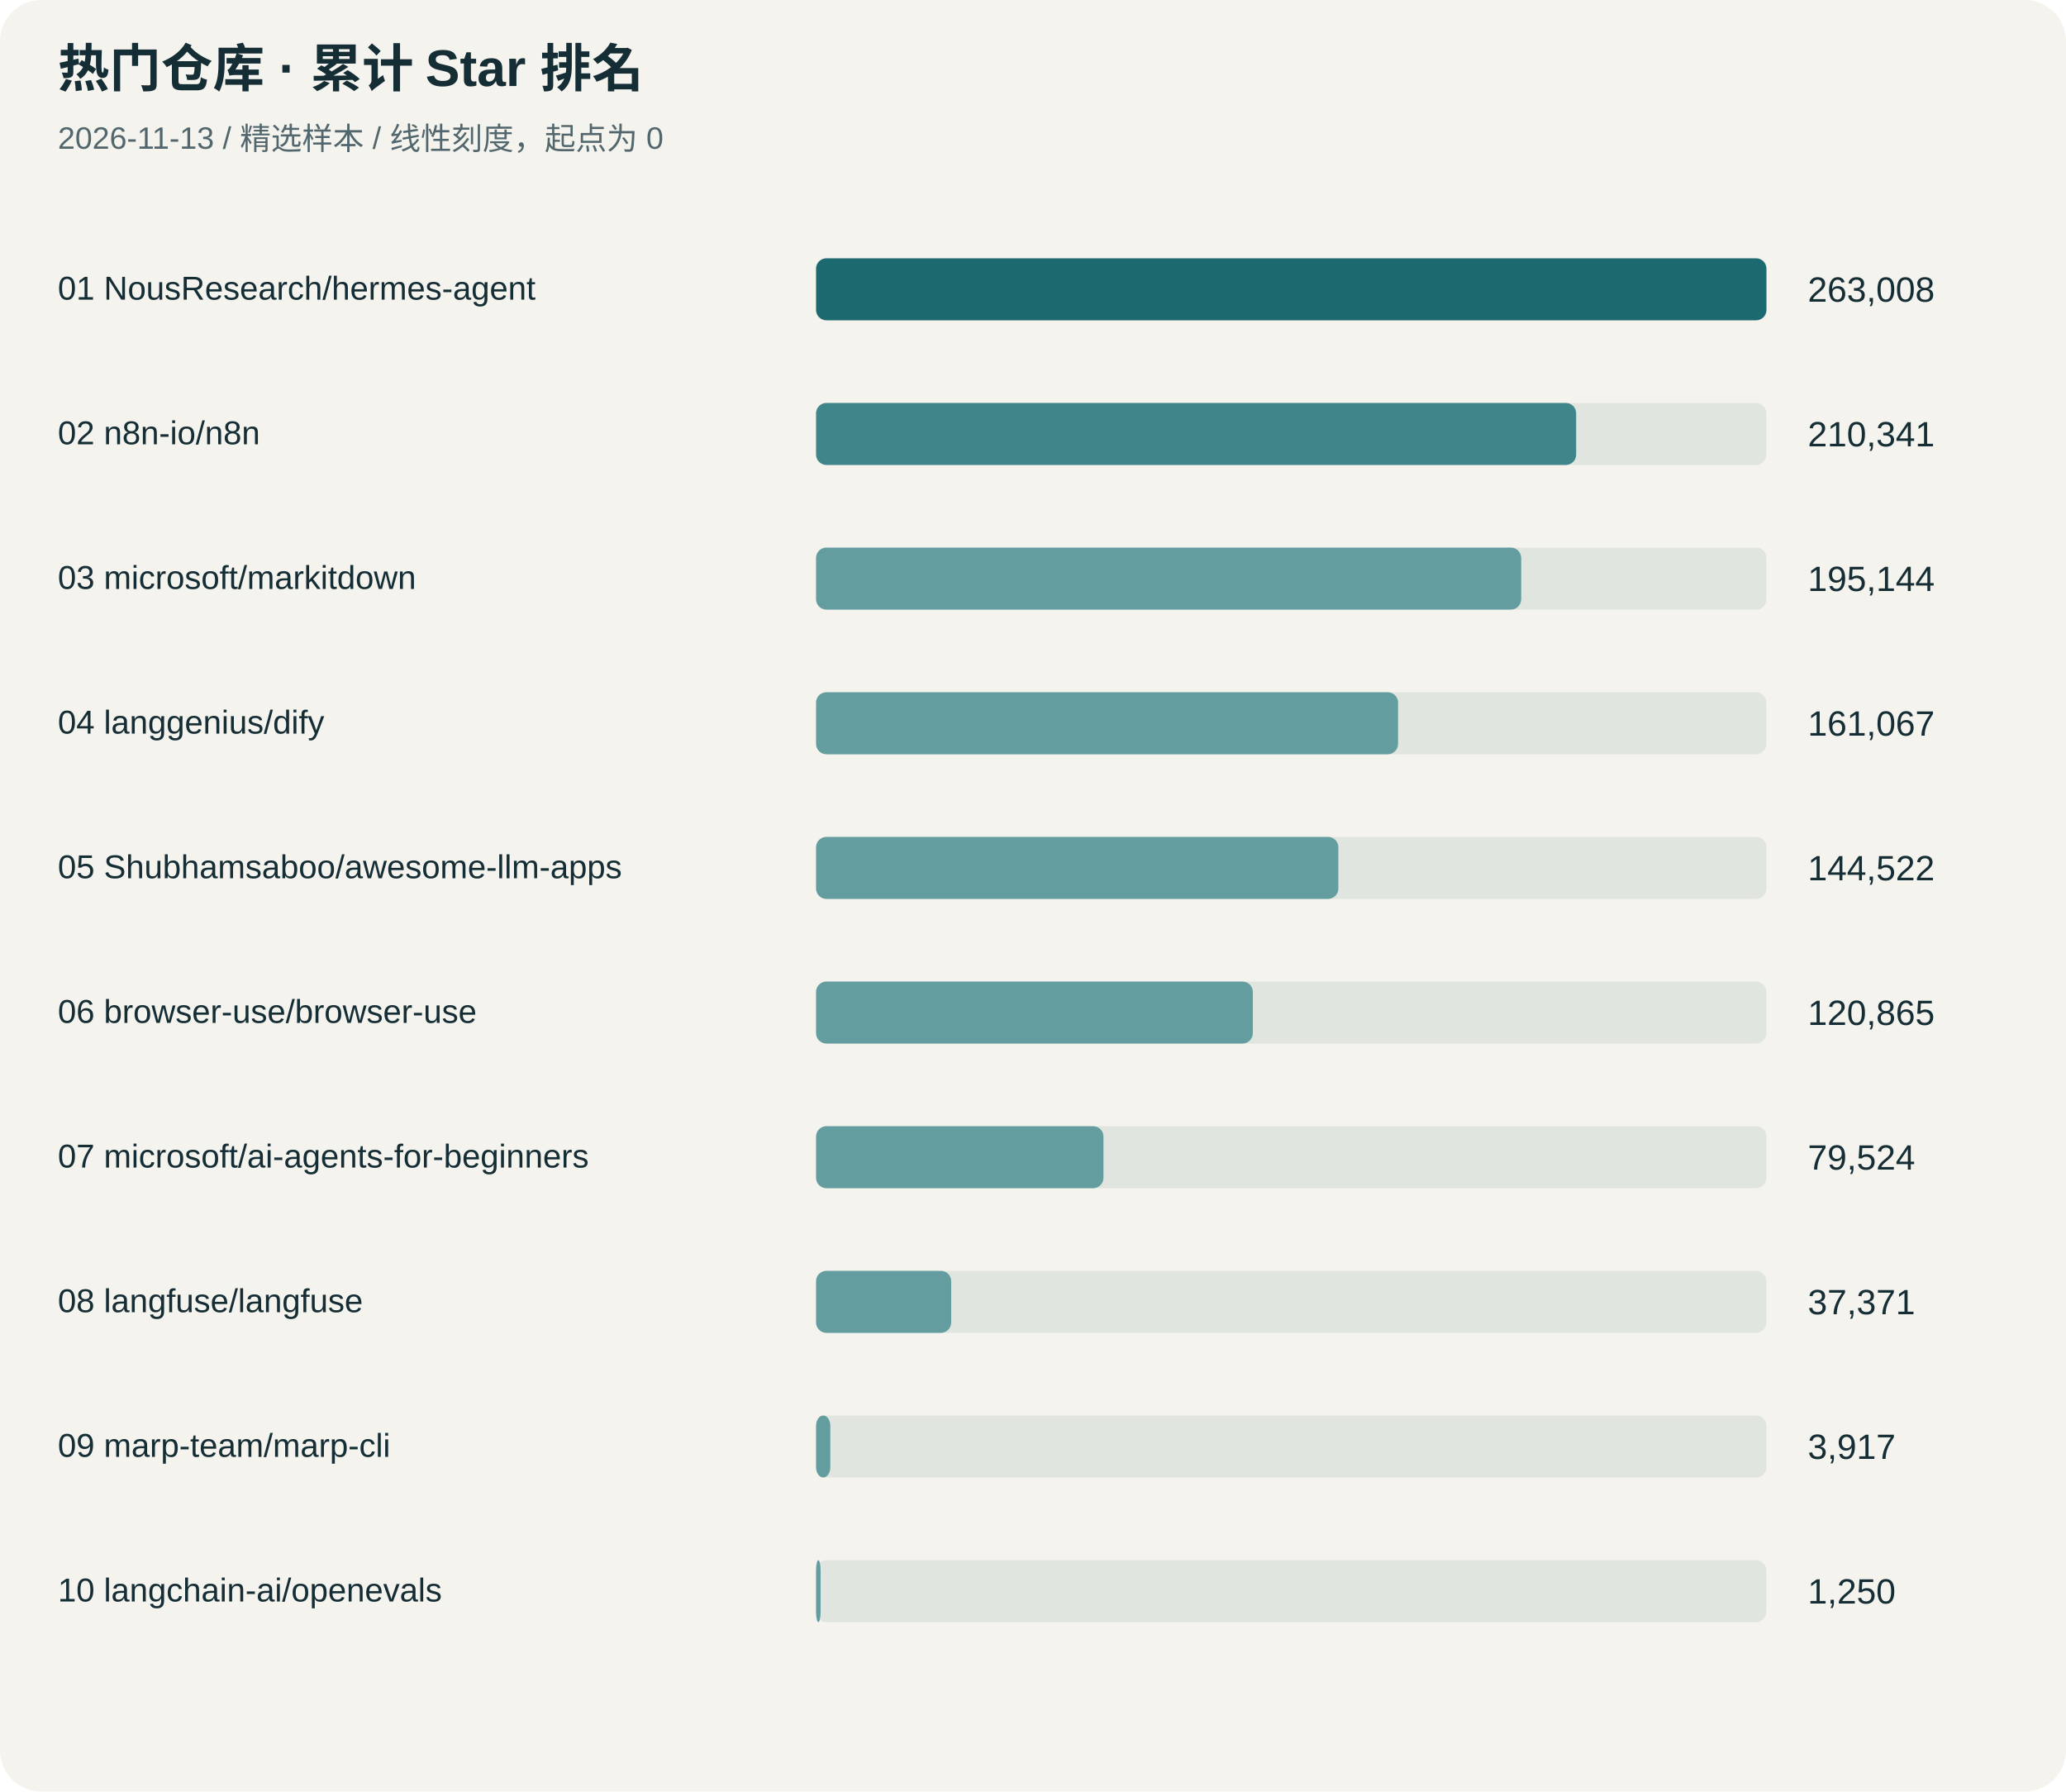
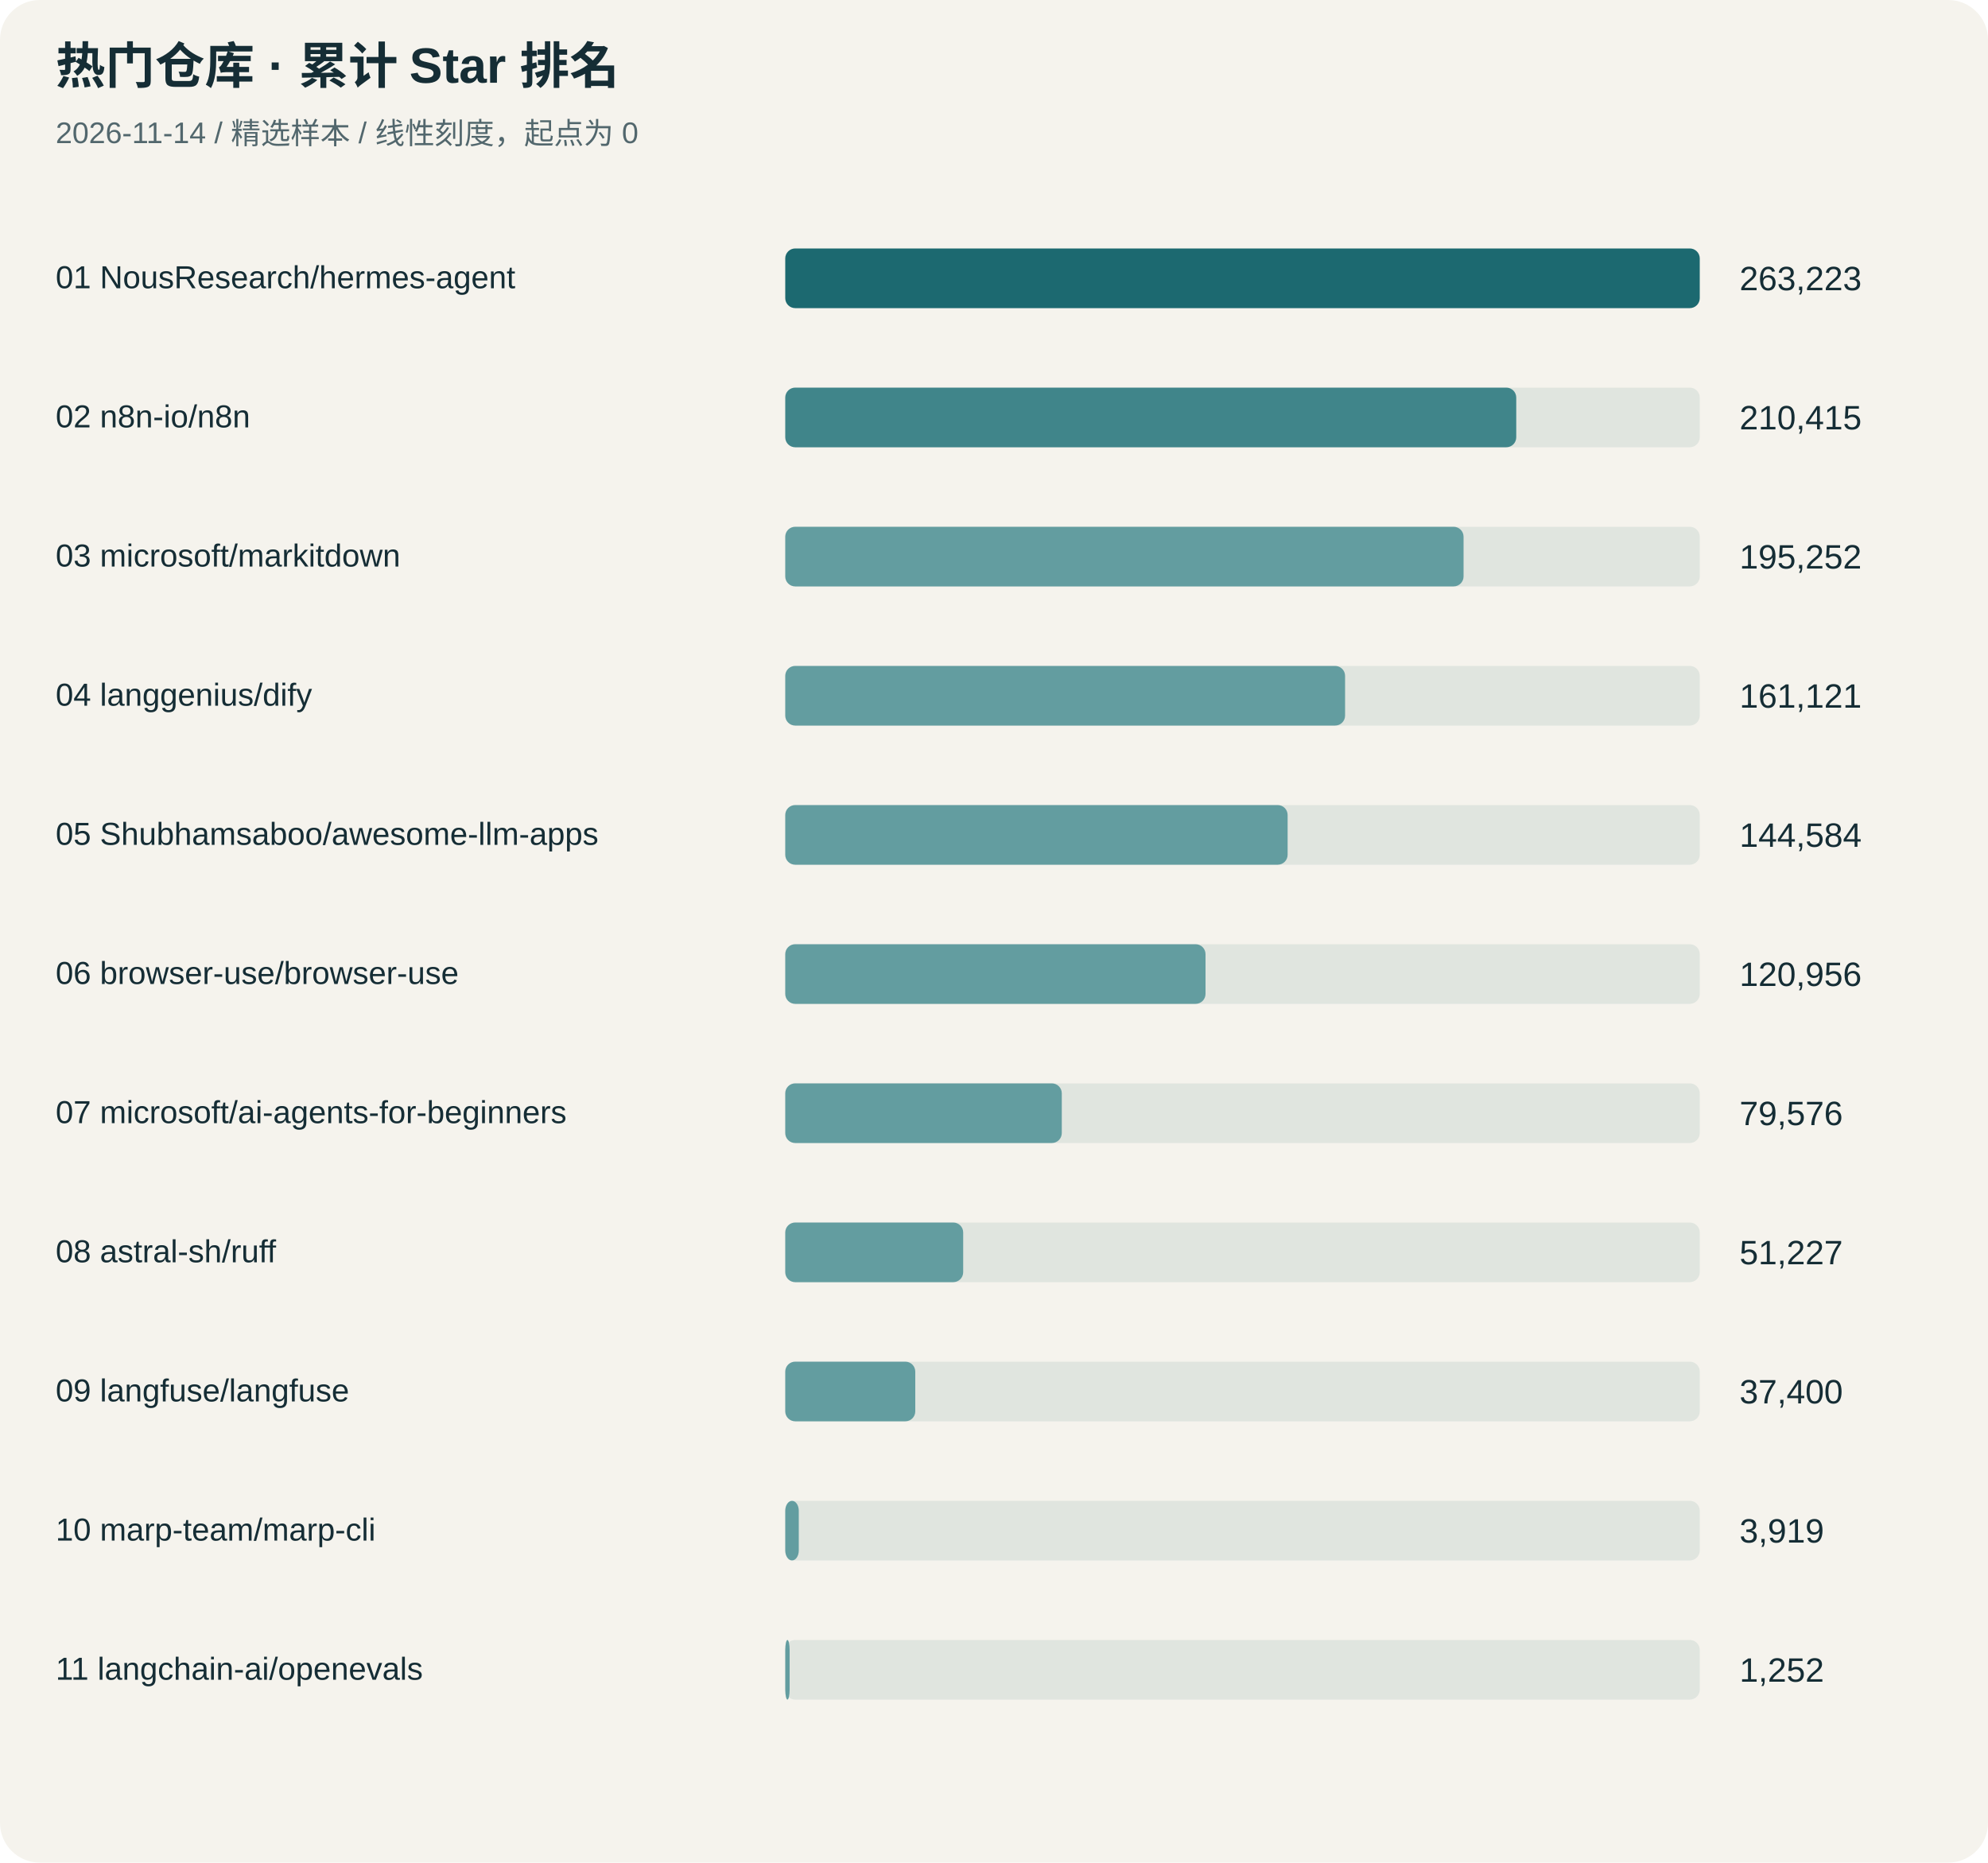
- <svg xmlns="http://www.w3.org/2000/svg" viewBox="0 0 1000 867" role="img" aria-labelledby="title desc">
+ <svg xmlns="http://www.w3.org/2000/svg" viewBox="0 0 1000 937" role="img" aria-labelledby="title desc">
  <rect width="100%" height="100%" rx="20" fill="#f5f3ed" />
  <g font-family="Segoe UI,Microsoft YaHei,Arial,sans-serif" fill="#152d35">
    <text x="28" y="42" font-size="25" font-weight="700">热门仓库 · 累计 Star 排名</text>
-     <text x="28" y="72" font-size="15" fill="#52676d">2026-11-13 / 精选样本 / 线性刻度，起点为 0</text>
+     <text x="28" y="72" font-size="15" fill="#52676d">2026-11-14 / 精选样本 / 线性刻度，起点为 0</text>
    <text x="28" y="145" font-size="16">01  NousResearch/hermes-agent</text>
    <rect x="395" y="125" width="460" height="30" rx="5" fill="#e0e5df" />
    <rect x="395" y="125" width="460.0" height="30" rx="5" fill="#1c6970" />
-     <text x="875" y="146" font-size="17">263,008</text>
+     <text x="875" y="146" font-size="17">263,223</text>
    <text x="28" y="215" font-size="16">02  n8n-io/n8n</text>
    <rect x="395" y="195" width="460" height="30" rx="5" fill="#e0e5df" />
-     <rect x="395" y="195" width="367.9" height="30" rx="5" fill="#40858a" />
-     <text x="875" y="216" font-size="17">210,341</text>
+     <rect x="395" y="195" width="367.7" height="30" rx="5" fill="#40858a" />
+     <text x="875" y="216" font-size="17">210,415</text>
    <text x="28" y="285" font-size="16">03  microsoft/markitdown</text>
    <rect x="395" y="265" width="460" height="30" rx="5" fill="#e0e5df" />
-     <rect x="395" y="265" width="341.3" height="30" rx="5" fill="#639da0" />
-     <text x="875" y="286" font-size="17">195,144</text>
+     <rect x="395" y="265" width="341.2" height="30" rx="5" fill="#639da0" />
+     <text x="875" y="286" font-size="17">195,252</text>
    <text x="28" y="355" font-size="16">04  langgenius/dify</text>
    <rect x="395" y="335" width="460" height="30" rx="5" fill="#e0e5df" />
-     <rect x="395" y="335" width="281.7" height="30" rx="5" fill="#639da0" />
-     <text x="875" y="356" font-size="17">161,067</text>
+     <rect x="395" y="335" width="281.6" height="30" rx="5" fill="#639da0" />
+     <text x="875" y="356" font-size="17">161,121</text>
    <text x="28" y="425" font-size="16">05  Shubhamsaboo/awesome-llm-apps</text>
    <rect x="395" y="405" width="460" height="30" rx="5" fill="#e0e5df" />
-     <rect x="395" y="405" width="252.8" height="30" rx="5" fill="#639da0" />
-     <text x="875" y="426" font-size="17">144,522</text>
+     <rect x="395" y="405" width="252.7" height="30" rx="5" fill="#639da0" />
+     <text x="875" y="426" font-size="17">144,584</text>
    <text x="28" y="495" font-size="16">06  browser-use/browser-use</text>
    <rect x="395" y="475" width="460" height="30" rx="5" fill="#e0e5df" />
    <rect x="395" y="475" width="211.4" height="30" rx="5" fill="#639da0" />
-     <text x="875" y="496" font-size="17">120,865</text>
+     <text x="875" y="496" font-size="17">120,956</text>
    <text x="28" y="565" font-size="16">07  microsoft/ai-agents-for-beginners</text>
    <rect x="395" y="545" width="460" height="30" rx="5" fill="#e0e5df" />
    <rect x="395" y="545" width="139.1" height="30" rx="5" fill="#639da0" />
-     <text x="875" y="566" font-size="17">79,524</text>
-     <text x="28" y="635" font-size="16">08  langfuse/langfuse</text>
+     <text x="875" y="566" font-size="17">79,576</text>
+     <text x="28" y="635" font-size="16">08  astral-sh/ruff</text>
    <rect x="395" y="615" width="460" height="30" rx="5" fill="#e0e5df" />
-     <rect x="395" y="615" width="65.4" height="30" rx="5" fill="#639da0" />
-     <text x="875" y="636" font-size="17">37,371</text>
-     <text x="28" y="705" font-size="16">09  marp-team/marp-cli</text>
+     <rect x="395" y="615" width="89.5" height="30" rx="5" fill="#639da0" />
+     <text x="875" y="636" font-size="17">51,227</text>
+     <text x="28" y="705" font-size="16">09  langfuse/langfuse</text>
    <rect x="395" y="685" width="460" height="30" rx="5" fill="#e0e5df" />
-     <rect x="395" y="685" width="6.9" height="30" rx="5" fill="#639da0" />
-     <text x="875" y="706" font-size="17">3,917</text>
-     <text x="28" y="775" font-size="16">10  langchain-ai/openevals</text>
+     <rect x="395" y="685" width="65.4" height="30" rx="5" fill="#639da0" />
+     <text x="875" y="706" font-size="17">37,400</text>
+     <text x="28" y="775" font-size="16">10  marp-team/marp-cli</text>
    <rect x="395" y="755" width="460" height="30" rx="5" fill="#e0e5df" />
-     <rect x="395" y="755" width="2.2" height="30" rx="5" fill="#639da0" />
-     <text x="875" y="776" font-size="17">1,250</text>
+     <rect x="395" y="755" width="6.8" height="30" rx="5" fill="#639da0" />
+     <text x="875" y="776" font-size="17">3,919</text>
+     <text x="28" y="845" font-size="16">11  langchain-ai/openevals</text>
+     <rect x="395" y="825" width="460" height="30" rx="5" fill="#e0e5df" />
+     <rect x="395" y="825" width="2.2" height="30" rx="5" fill="#639da0" />
+     <text x="875" y="846" font-size="17">1,252</text>
  </g>
</svg>
